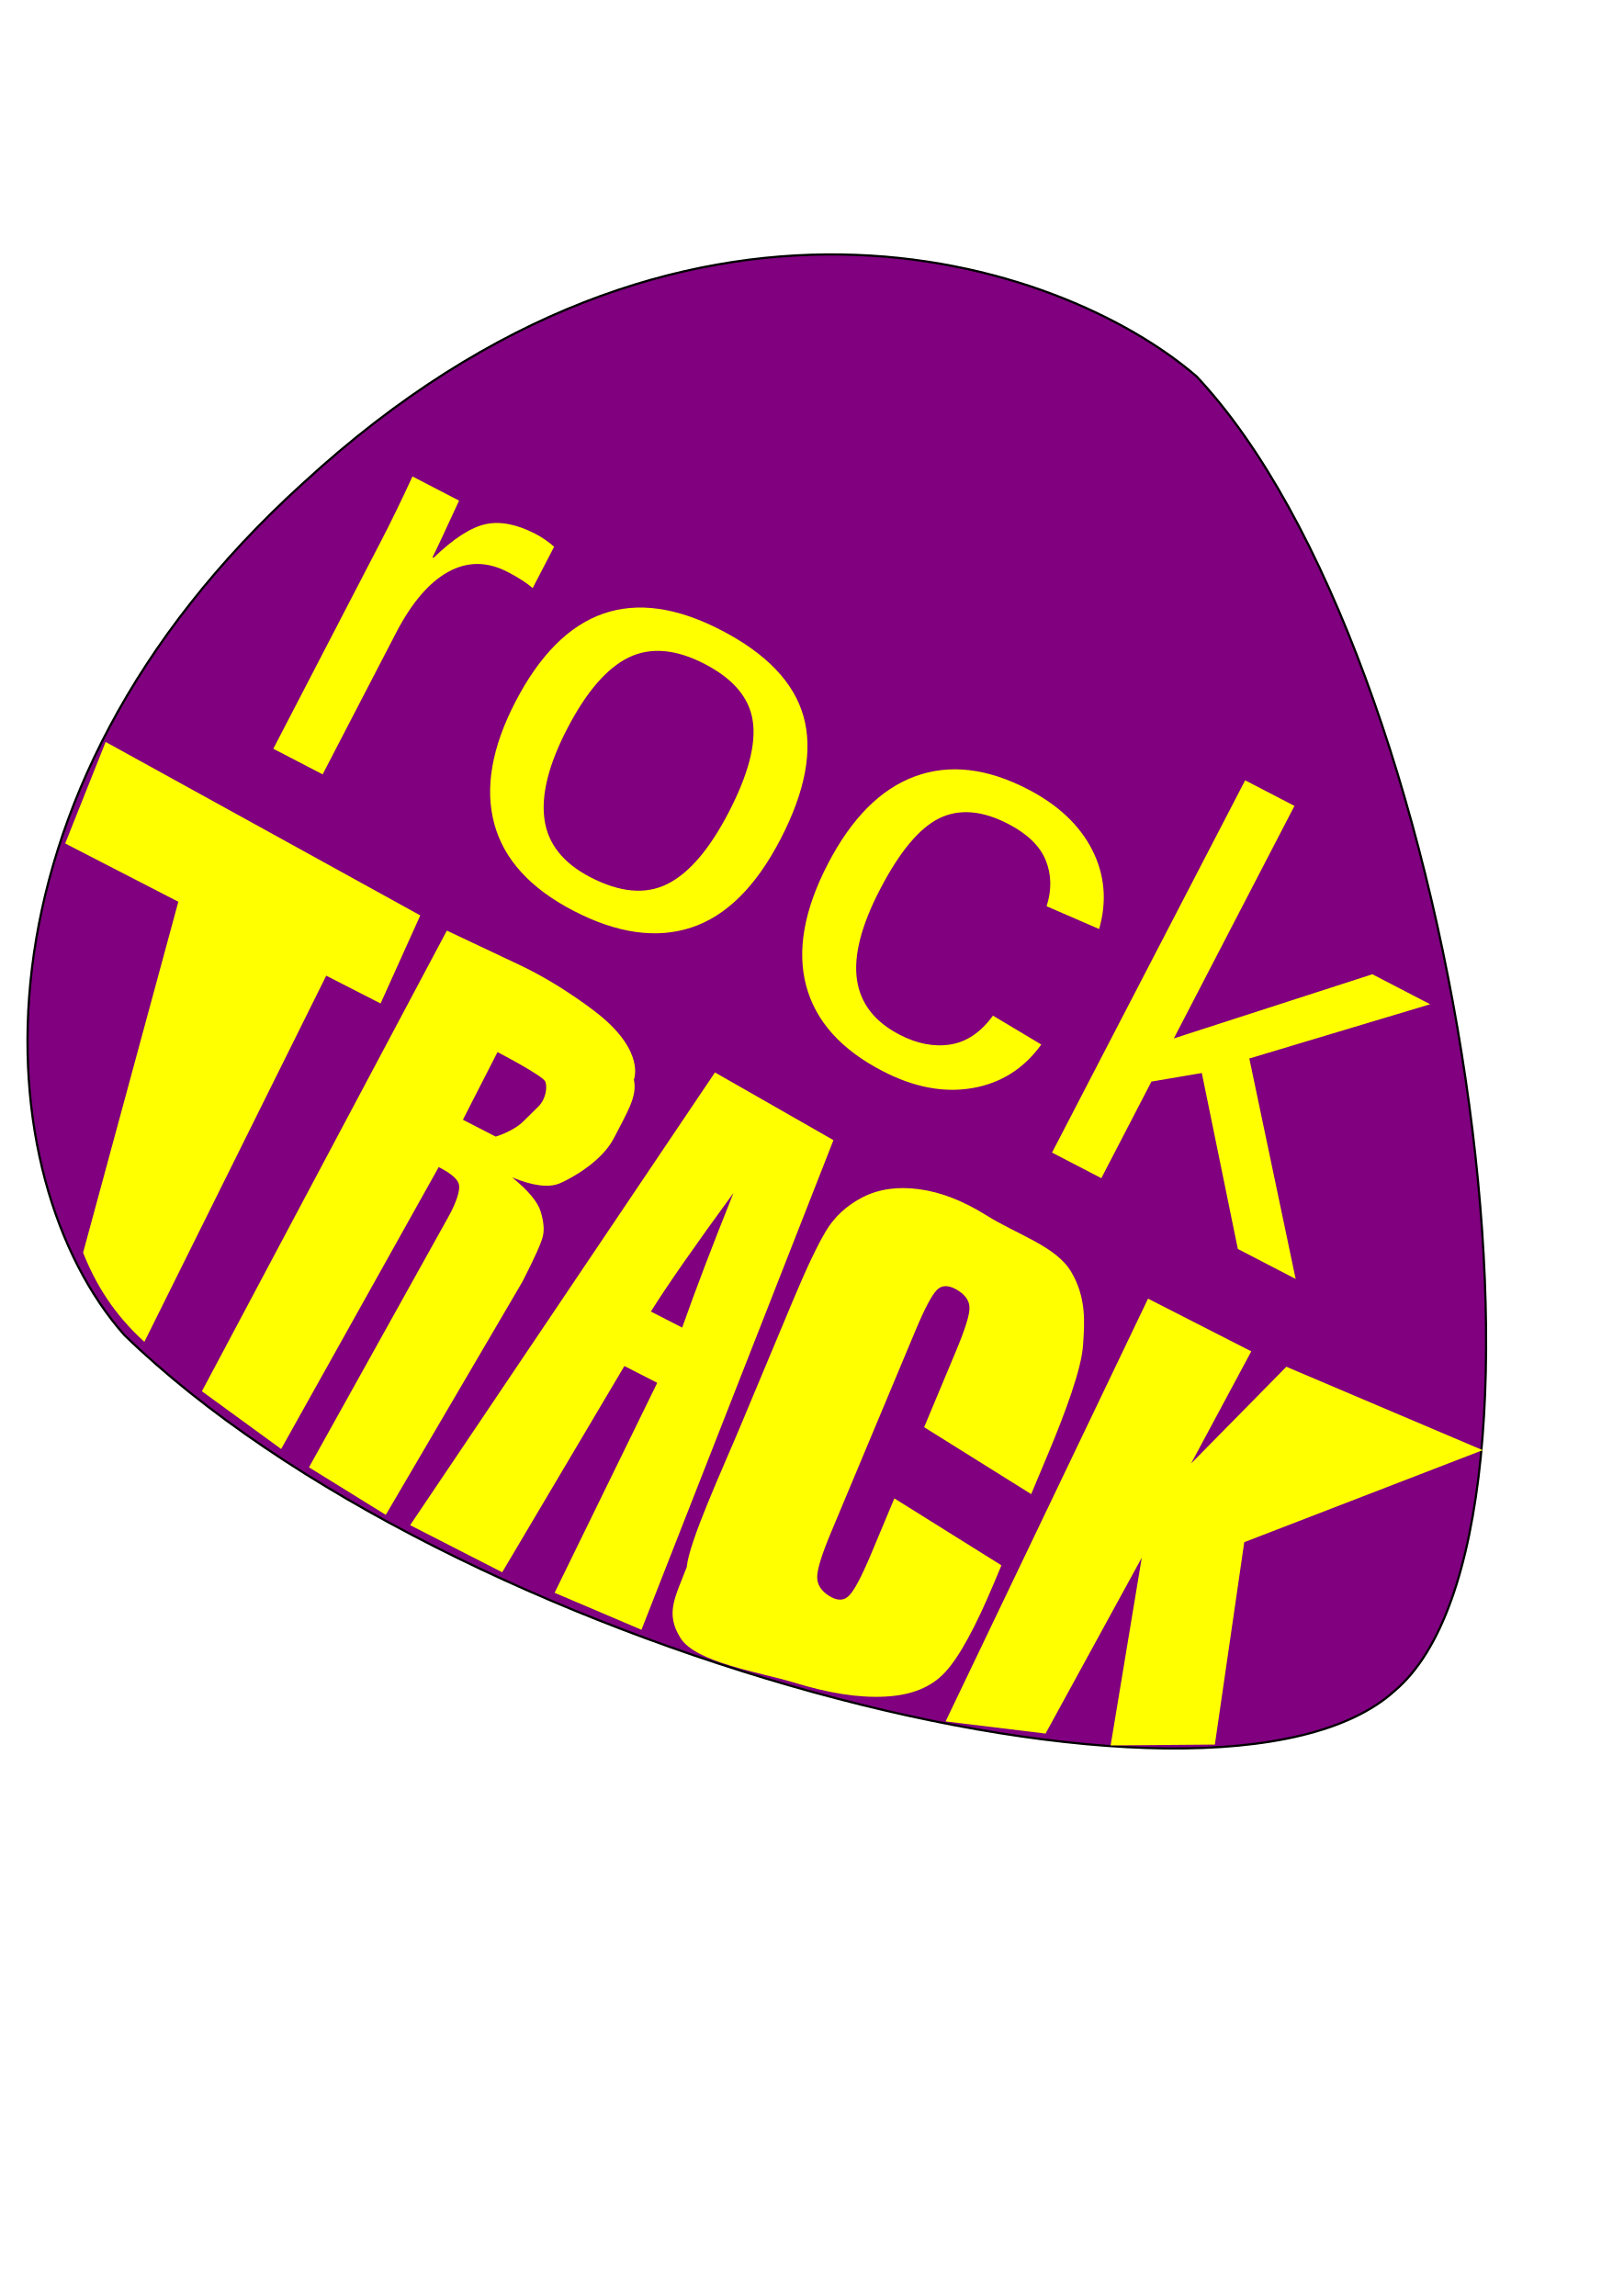
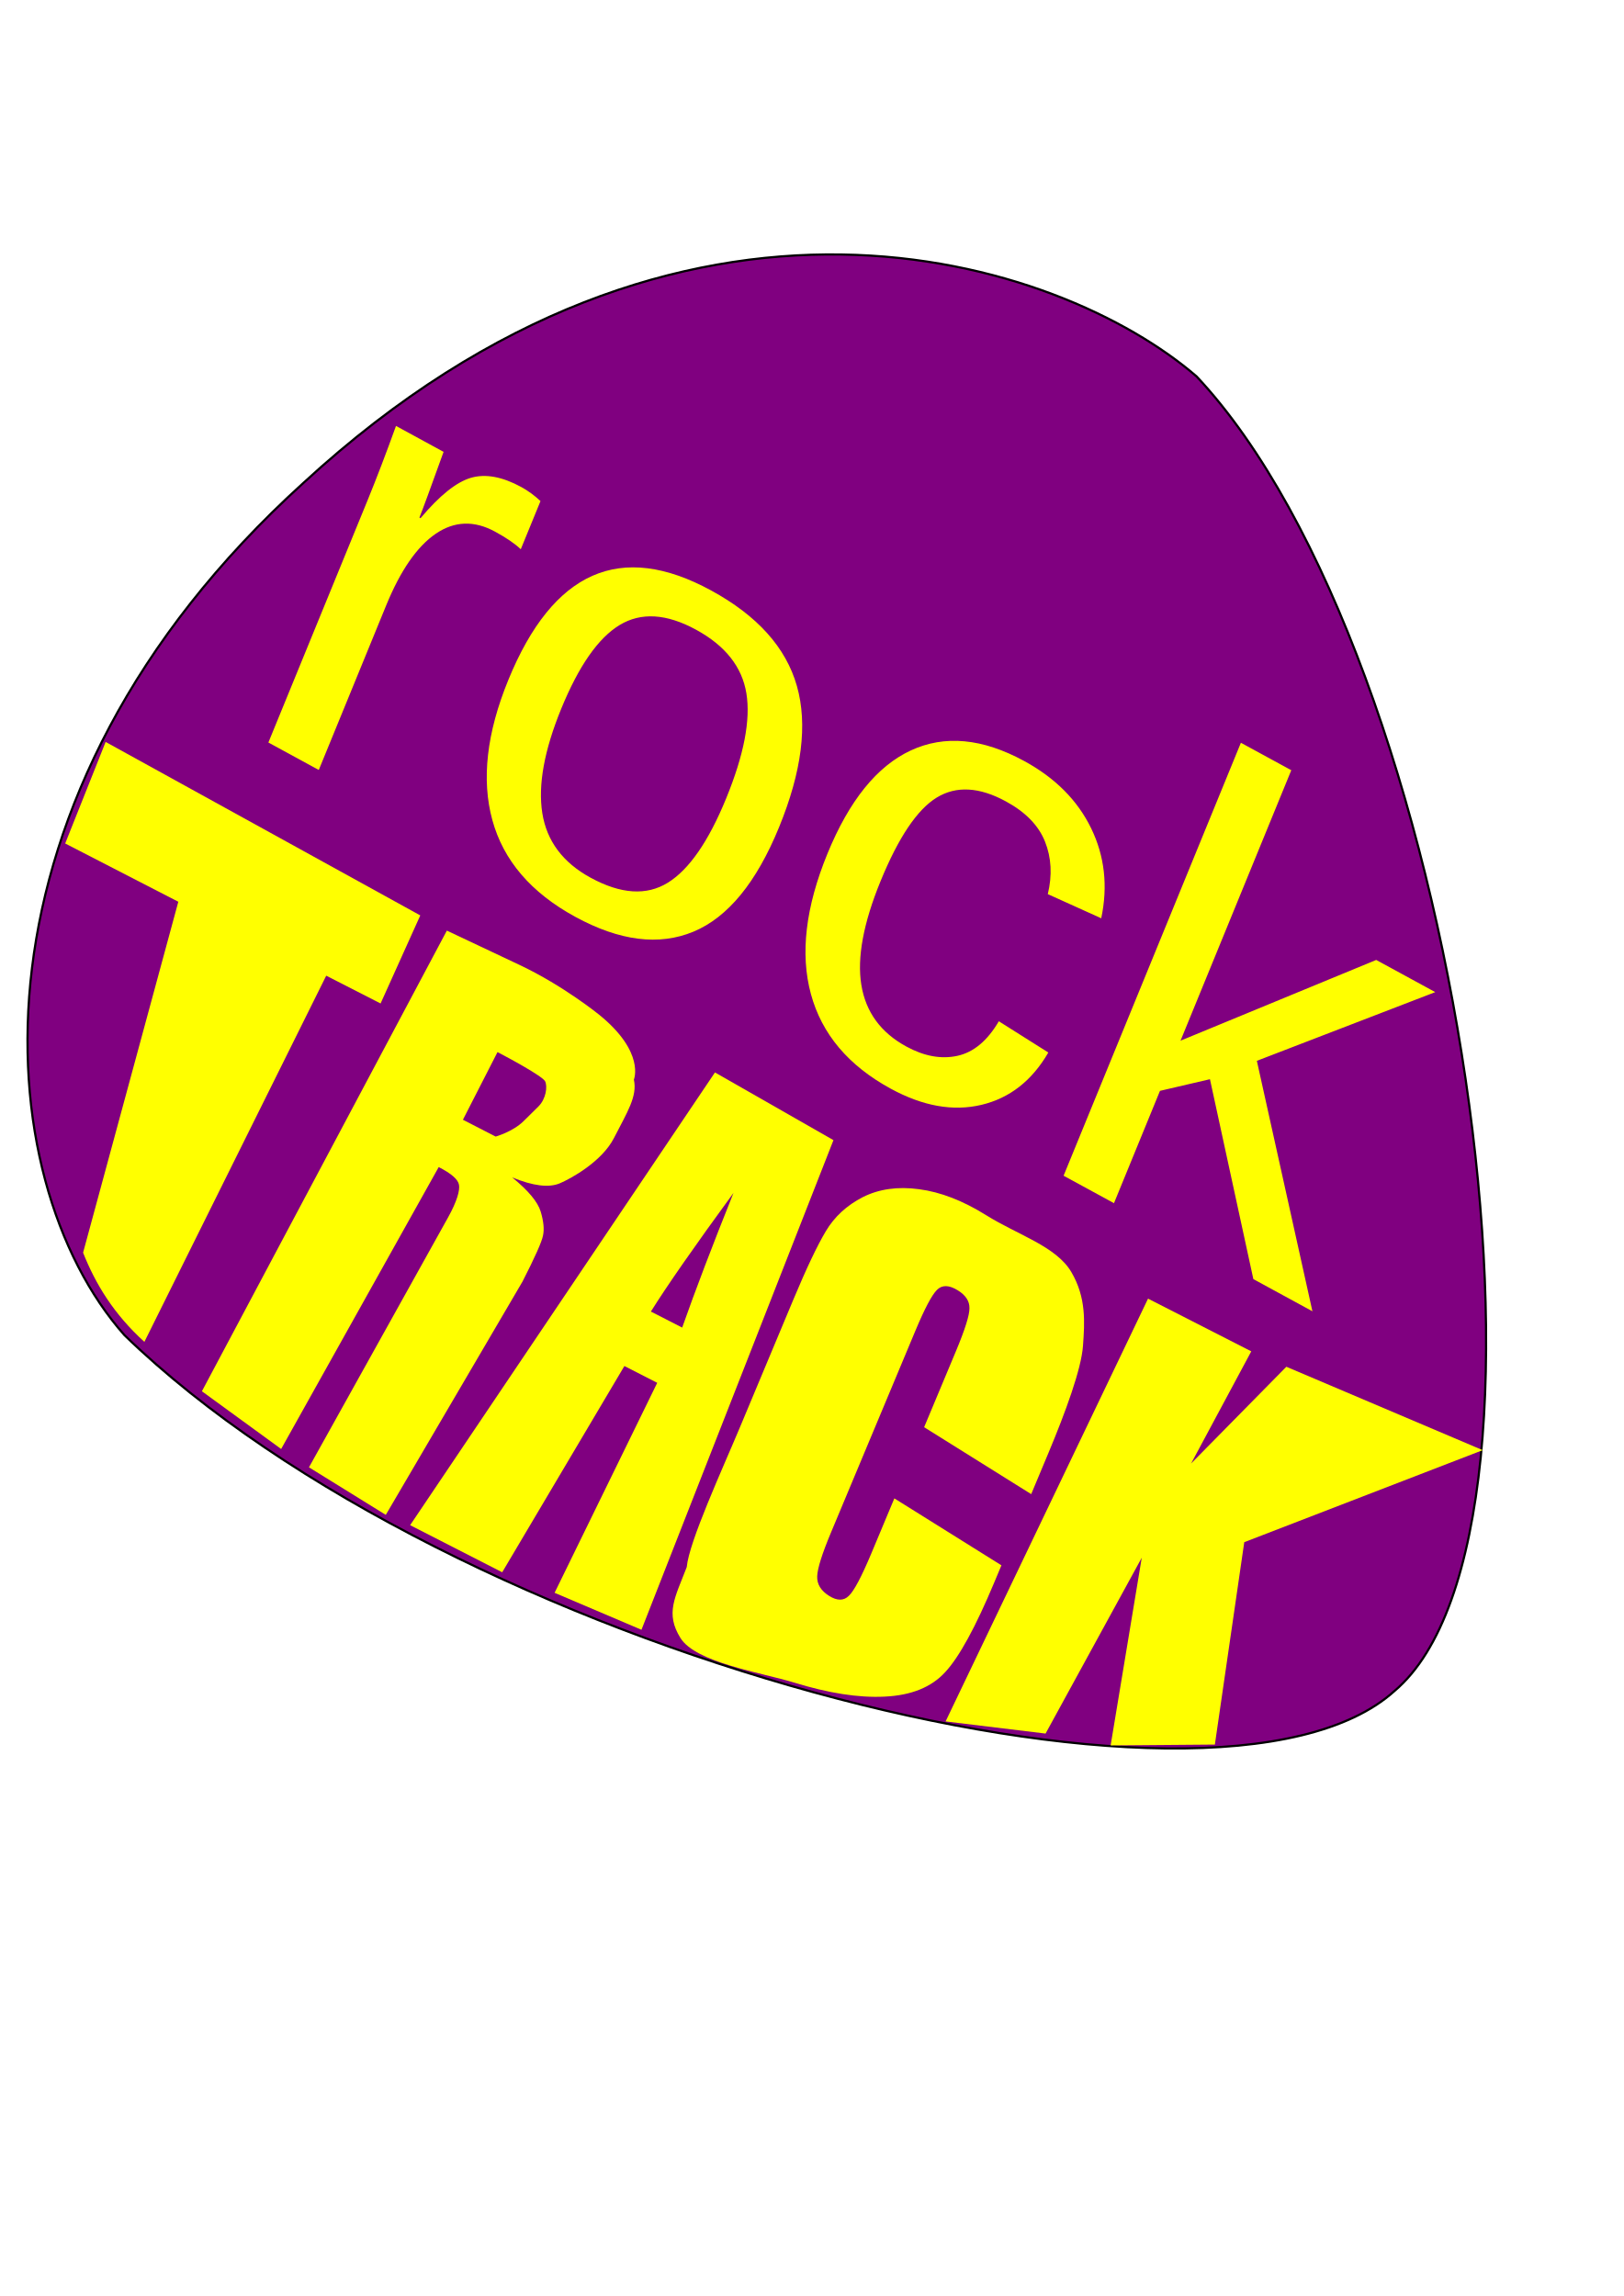
<svg xmlns="http://www.w3.org/2000/svg" width="210mm" height="297mm" viewBox="0 0 744.094 1052.362" id="svg2" version="1.1">
  <defs id="defs4" />
  <g id="layer1">
    <path style="fill:#800080;fill-rule:evenodd;stroke:#000000;stroke-width:1px;stroke-linecap:butt;stroke-linejoin:miter;stroke-opacity:1" d="M 139.059,221.331 C 312.912,61.21 485.882,118.574 548.349,172.518 669.213,301.316 726.017,701.7 639.036,775.073 556.439,849.709 205.931,756.372 57.077,612.011 -6.58,540.187 -19.692,365.147 139.059,221.331 Z" id="path3347" />
-     <text xml:space="preserve" style="font-style:normal;font-variant:normal;font-weight:normal;font-stretch:normal;font-size:277.268px;line-height:125%;font-family:'Liberation Sans';-inkscape-font-specification:'Liberation Sans, Normal';text-align:start;letter-spacing:0px;word-spacing:0px;writing-mode:lr-tb;text-anchor:start;fill:#ffff00;fill-opacity:1;stroke:none;stroke-width:1px;stroke-linecap:butt;stroke-linejoin:miter;stroke-opacity:1" x="238.345" y="258.128" id="text3353" transform="matrix(0.9277853,0.481238,-0.4405427,0.8493281,0,0)">
-       <tspan id="tspan3355" x="238.345" y="258.128">rock</tspan>
+     <text xml:space="preserve" style="font-style:normal;font-variant:normal;font-weight:normal;font-stretch:normal;font-size:296.634px;line-height:125%;font-family:'Liberation Sans';-inkscape-font-specification:'Liberation Sans, Normal';text-align:start;letter-spacing:0px;word-spacing:0px;writing-mode:lr-tb;text-anchor:start;fill:#ffff00;fill-opacity:1;stroke:none;stroke-width:1px;stroke-linecap:butt;stroke-linejoin:miter;stroke-opacity:1" x="221.631" y="242.044" id="text3353" transform="matrix(0.8855974,0.4825433,-0.3780169,0.9232079,0,0)">
+       <tspan id="tspan3355" x="221.631" y="242.044">rock</tspan>
    </text>
    <g transform="matrix(0.6999651,0.3579282,-0.3092819,0.6048324,163.129,138.3442)" style="font-style:normal;font-variant:normal;font-weight:normal;font-stretch:normal;font-size:291.524px;line-height:125%;font-family:'Liberation Sans';-inkscape-font-specification:'Liberation Sans, Normal';text-align:start;letter-spacing:0px;word-spacing:0px;writing-mode:lr-tb;text-anchor:start;fill:#ffff00;fill-opacity:1;stroke:none;stroke-width:1px;stroke-linecap:butt;stroke-linejoin:miter;stroke-opacity:1" id="text3353-4">
      <path style="font-style:normal;font-variant:normal;font-weight:normal;font-stretch:condensed;font-size:291.524px;line-height:125%;font-family:Impact;-inkscape-font-specification:'Impact, Condensed';text-align:start;writing-mode:lr-tb;text-anchor:start;fill:#ffff00" d="m 196.245,348.84 2.769,65.097 -35.586,0 2.819,275.823 c -23.221,-7.253 -40.73,-19.746 -55.488,-34.76 L 67.037,414.949 -7.146,414.686 -13.106,341.265 Z" id="path3381" />
      <path d="m 214.066,349.811 46.93,-1.712 c 28.265,-1.031 54.519,5.488 54.519,5.488 33.876,8.307 35.162,28.283 35.162,28.283 6.358,8.92 5.174,21.57 5.174,41.213 0,17.936 -11.597,37.638 -16.057,43.807 -4.46,6.168 -13.238,9.869 -26.334,11.103 11.862,2.942 19.834,6.88 23.914,11.815 4.081,4.935 6.595,9.49 7.544,13.665 1.044,4.081 1.566,15.421 1.566,34.021 l -9.025,182.056 -52.491,-4.979 5.859,-192.878 c 0.374,-12.329 -0.996,-19.976 -2.989,-22.918 -1.898,-2.942 -6.975,-4.413 -15.231,-4.413 l -6.946,217.746 -56.447,-10.341 z m 58.54,57.436 0,51.244 c 6.738,0 21.462,0.053 21.462,0.053 0,0 7.639,-8.186 10.39,-17.828 l 3.805,-13.339 c 1.979,-6.939 -0.534,-14.943 -3.191,-17.22 -2.562,-2.278 -25.539,-2.911 -32.466,-2.911 z" style="font-style:normal;font-variant:normal;font-weight:normal;font-stretch:condensed;font-size:291.524px;line-height:125%;font-family:Impact;-inkscape-font-specification:'Impact, Condensed';text-align:start;writing-mode:lr-tb;text-anchor:start;fill:#ffff00" id="path3383" />
      <path d="m 470.328,356.939 30.328,353.109 -54.905,4.467 -2.473,-157.662 -21.494,0 -8.676,161.42 -60.282,-0.019 38.031,-365.586 z M 441.571,515.999 c -3.037,-26.097 -6.073,-58.314 -9.11,-96.653 -6.073,44.032 -9.869,76.25 -11.388,96.653 z" style="font-style:normal;font-variant:normal;font-weight:normal;font-stretch:condensed;font-size:291.524px;line-height:125%;font-family:Impact;-inkscape-font-specification:'Impact, Condensed';text-align:start;writing-mode:lr-tb;text-anchor:start;fill:#ffff00" id="path3385" />
      <path d="m 666.921,508.858 -73.336,-7.319 -3.66,-55.241 c -1.064,-16.063 -2.539,-26.134 -4.425,-30.215 -1.778,-4.199 -5.338,-6.565 -10.68,-7.098 -6.039,-0.603 -9.711,1.431 -11.017,6.101 -1.306,4.67 -1.426,15.036 -0.362,31.099 l 9.761,147.309 c 1.021,15.41 2.5,25.547 4.438,30.41 1.937,4.864 5.751,7.579 11.442,8.147 5.458,0.545 8.844,-1.452 10.159,-5.992 1.43,-4.528 1.57,-15.476 0.419,-32.845 l -2.635,-39.766 73.336,7.319 0.818,12.341 c 2.172,32.779 1.622,55.816 -1.65,69.111 -3.156,13.307 -11.476,24.412 -24.96,33.314 -13.368,8.915 -30.201,15.163 -50.632,19.341 -19.655,4.02 -56.372,18.27 -70.887,8.129 -14.515,-10.14 -13.502,-22.433 -15.539,-44.514 -5.559,-15.993 -7.466,-69.638 -9.526,-100.72 l -6.139,-92.656 c -1.514,-22.854 -1.951,-39.892 -1.31,-51.115 0.632,-11.353 4.024,-21.977 10.174,-31.871 6.267,-9.883 15.298,-17.219 27.094,-22.01 11.903,-4.909 25.81,-6.57 41.719,-4.983 21.6,2.156 44.579,-2.829 59.254,7.976 14.675,10.805 20.268,26.094 25.616,40.639 5.339,14.414 8.566,45.293 10.531,74.938 z" style="font-style:normal;font-variant:normal;font-weight:normal;font-stretch:condensed;font-size:291.524px;line-height:125%;font-family:Impact;-inkscape-font-specification:'Impact, Condensed';text-align:start;writing-mode:lr-tb;text-anchor:start;fill:#ffff00" id="path3387" />
      <path style="font-style:normal;font-variant:normal;font-weight:normal;font-stretch:condensed;font-size:291.524px;line-height:125%;font-family:Impact;-inkscape-font-specification:'Impact, Condensed';text-align:start;writing-mode:lr-tb;text-anchor:start;fill:#ffff00" d="m 885.053,344.145 c -39.84,3.277 -79.681,6.553 -119.521,9.83 -7.918,29.132 -15.839,58.263 -23.758,87.395 0.488,-28.626 0.974,-57.251 1.463,-85.877 -22.523,0.016 -45.047,0.027 -67.57,0.043 2.382,105.387 4.771,210.775 7.154,316.162 18.37,-7.806 36.741,-15.609 55.111,-23.412 1.081,-45.061 2.161,-90.121 3.242,-135.182 11.225,40.777 22.449,81.553 33.674,122.33 17.954,-10.85 35.911,-21.696 53.867,-32.543 -12.822,-43.535 -25.645,-87.07 -38.467,-130.605 33.108,-42.837 66.216,-85.675 99.324,-128.512 -1.507,0.124 -3.013,0.247 -4.52,0.371 z" id="path3389" />
    </g>
  </g>
</svg>
